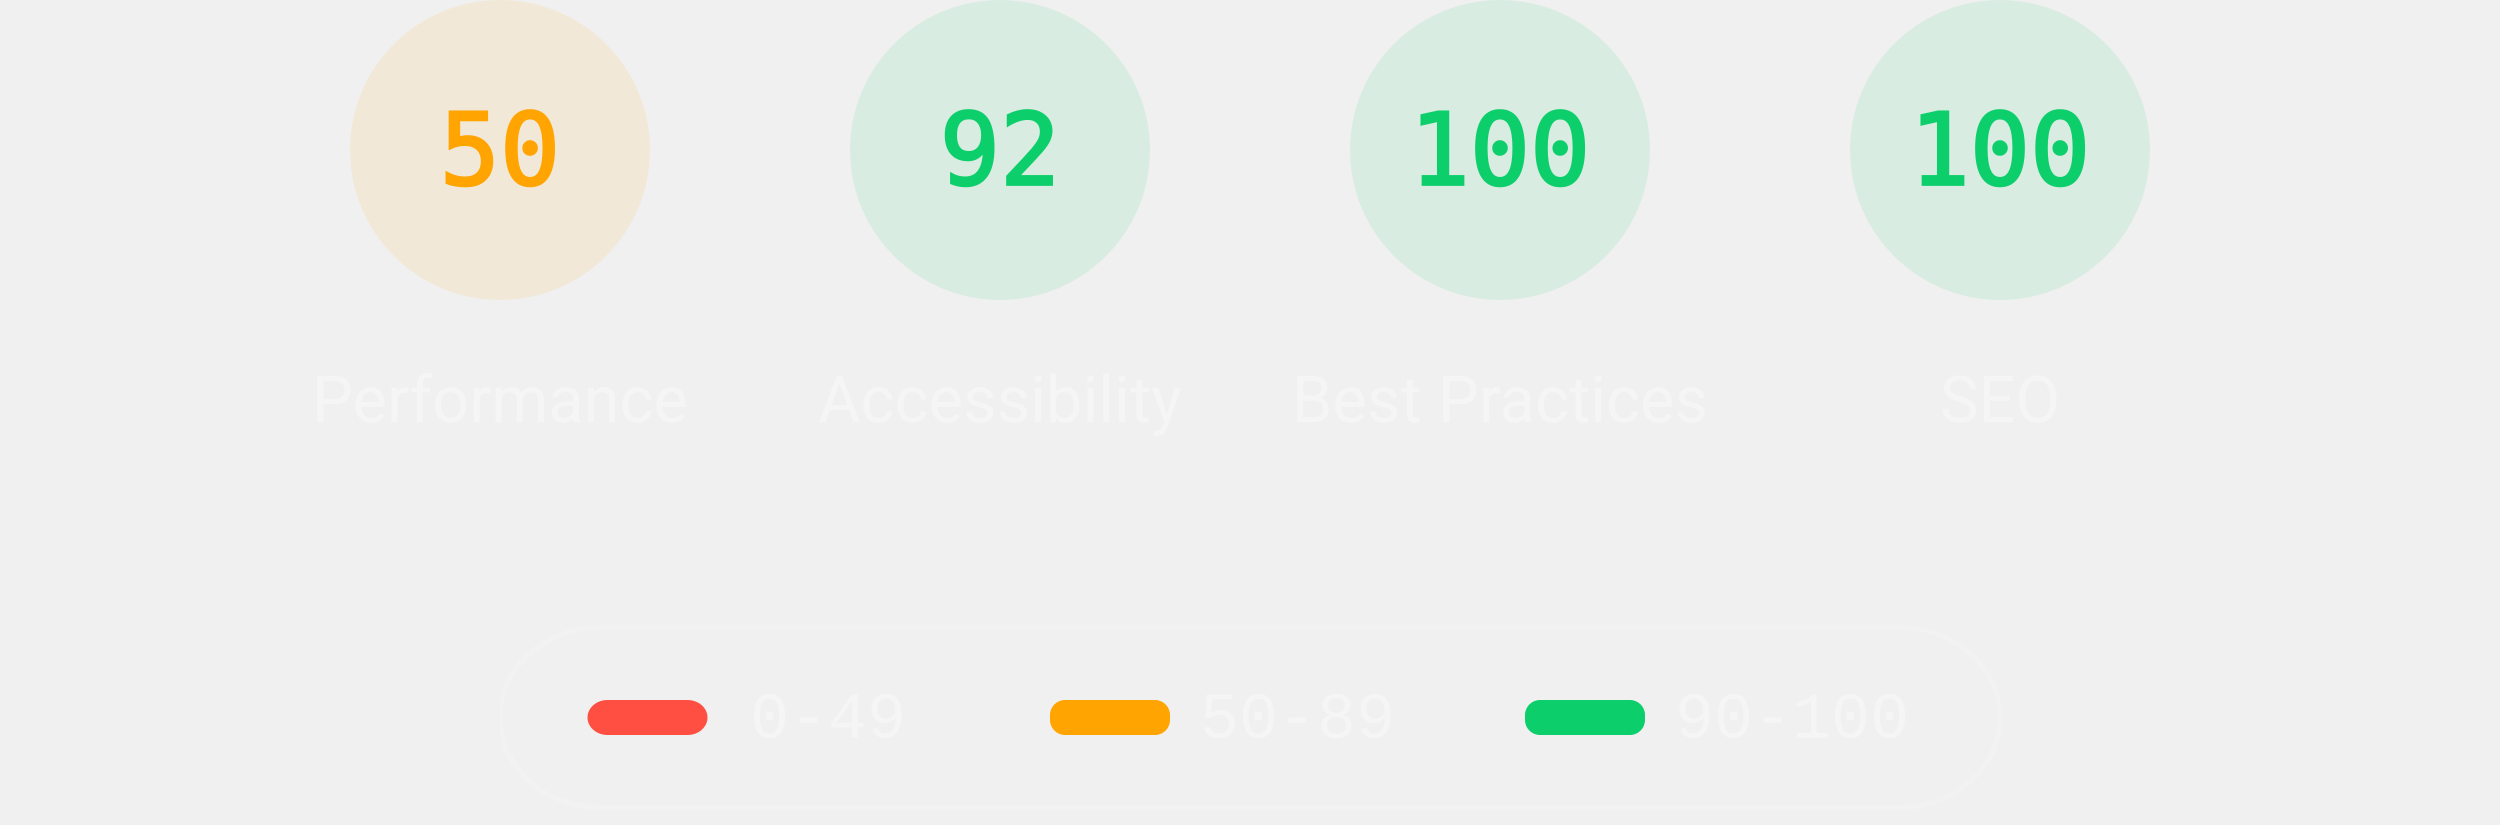
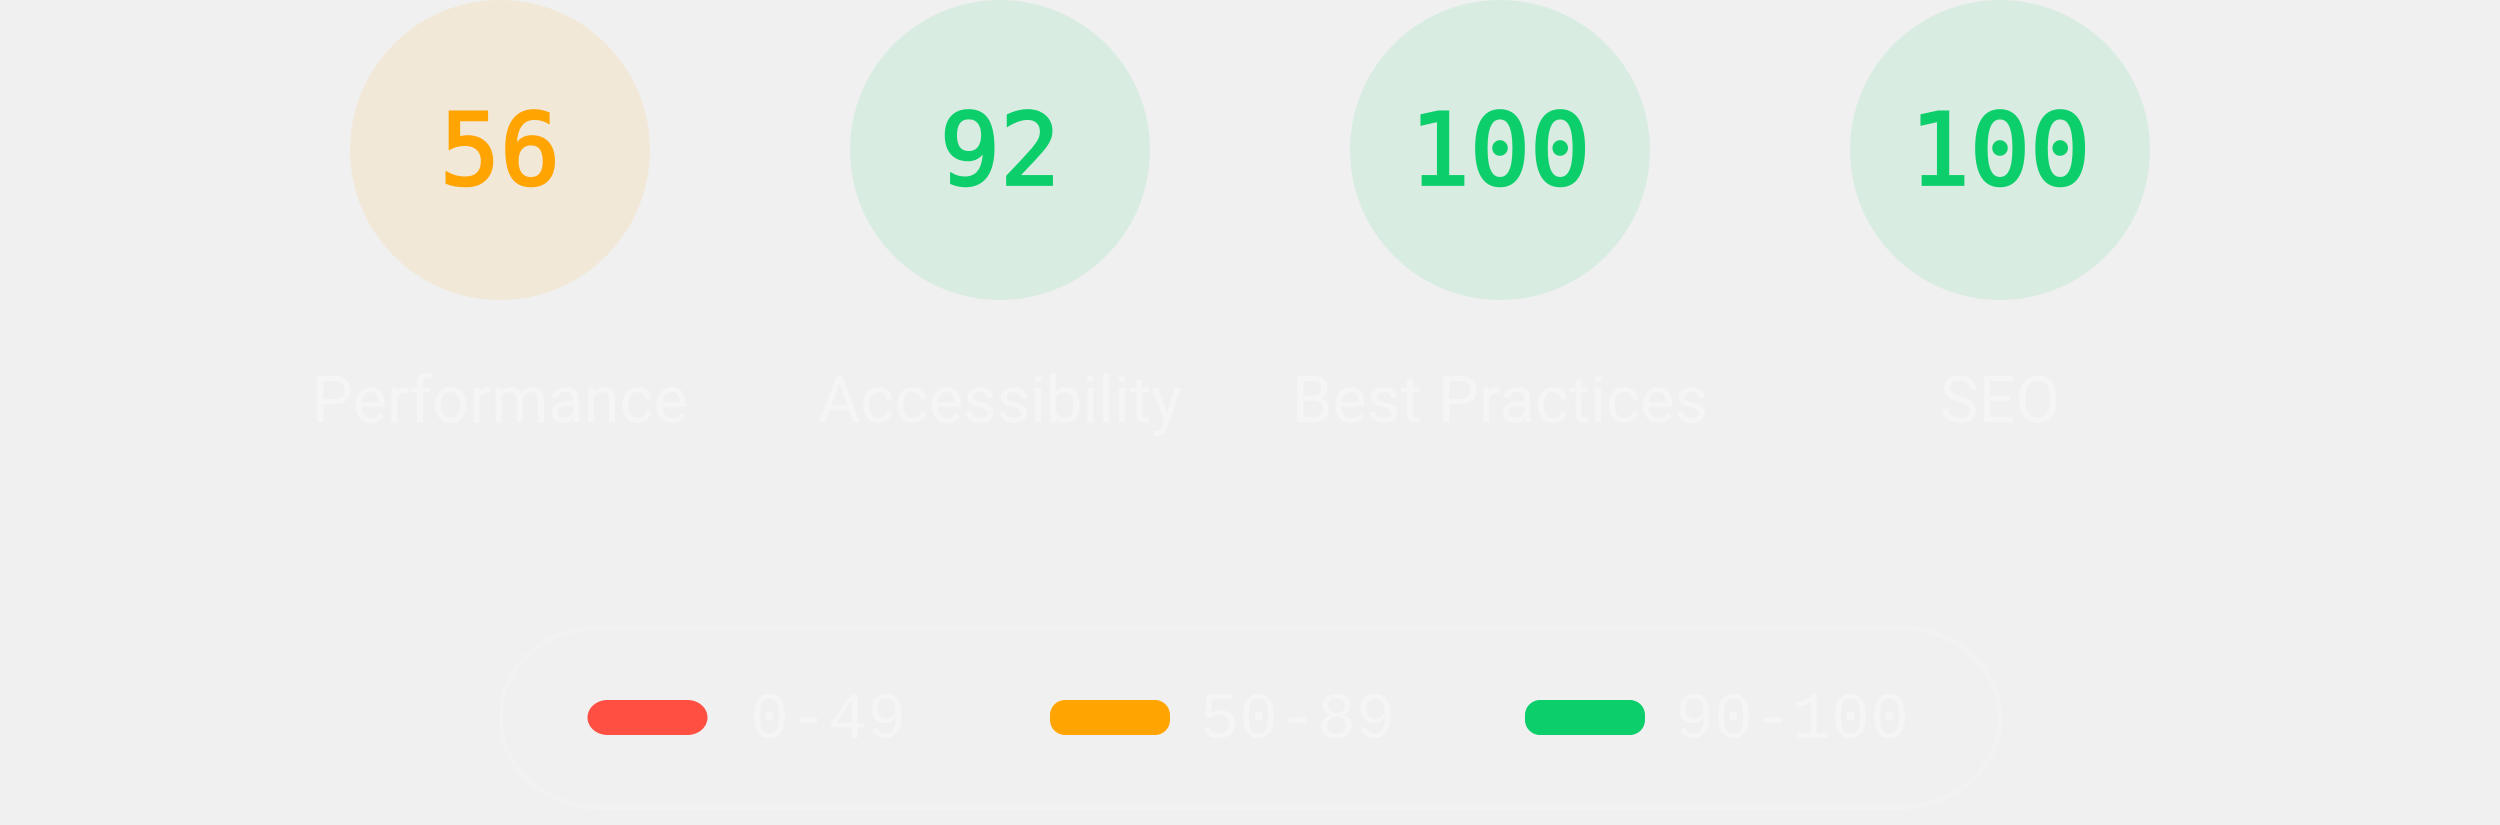
<svg xmlns="http://www.w3.org/2000/svg" class="theme--dark" fill="none" width="1000" height="330">
  <style>
			.gauge-base {
				opacity: 0.1
			}

			.gauge-arc {
				fill: none;
				animation-delay: 250ms;
				stroke-linecap: round;
				transform: rotate(-90deg);
				transform-origin: 100px 60px;
				animation: load-gauge 1s ease forwards
			}

			.guage-text {
				font-size: 40px;
				font-family: monospace;
				text-align: center
			}

			.guage-red {
				color: #ff4e42;
				fill: #ff4e42;
				stroke: #ff4e42
			}
			.guage-orange {
				color: #ffa400;
				fill: #ffa400;
				stroke: #ffa400
			}
			.guage-green {
				color: #0cce6b;
				fill: #0cce6b;
				stroke: #0cce6b
			}
			.theme--agnostic .guage-undefined {
				color: #5c5c5c;
				fill: #5c5c5c;
				stroke: #5c5c5c
			}
			.theme--light .guage-undefined {
				color: #1e1e1e;
				fill: #1e1e1e;
				stroke: #1e1e1e
			}
			.theme--dark .guage-undefined {
				color: #f5f5f5;
				fill: #f5f5f5;
				stroke: #f5f5f5
			}

			.guage-title {
				stroke: none;
				font-size: 26px;
				line-height: 26px;
				font-family: Roboto, Halvetica, Arial, sans-serif
			}
			.metric.guage-title {
				font-family: 'Courier New', Courier, monospace
			}
			.theme--agnostic .guage-title {
				color: #737373;
				fill: #737373
			}
			.theme--light .guage-title {
				color: #212121;
				fill: #212121
			}
			.theme--dark .guage-title {
				color: #f5f5f5;
				fill: #f5f5f5
			}

			@keyframes load-gauge {
				from {
					stroke-dasharray: 0 352.858
				}
			}
			.lh-gauge--pwa__disc {
				fill: #e0e0e0
			}
			.lh-gauge--pwa__logo {
				position: relative;
				fill: #b0b0b0
			}
			.lh-gauge--pwa__invisible {
				display: none
			}
			.lh-gauge--pwa__visible {
				display: inline
			}
			.guage-invisible {
				display: none
			}
			.lh-gauge--pwa__logo--primary-color {
				fill: #304ffe
			}
			.theme--agnostic .lh-gauge--pwa__logo--secondary-color {
				fill: #787878
			}
			.theme--light .lh-gauge--pwa__logo--secondary-color {
				fill: #3d3d3d
			}
			.theme--dark .lh-gauge--pwa__logo--secondary-color {
				fill: #d8b6b6
			}
			.theme--light #svg_2 {
				stroke: #00000022
			}
			.theme--agnostic #svg_2 {
				stroke: #616161
			}
			.theme--light #svg_2 {
				stroke: #00000022
			}
			.theme--dark #svg_2 {
				stroke: #f5f5f566
			}
		</style>
  <svg class="guage-div guage-perf guage-orange" viewBox="0 0 200 200" width="200" height="200" x="100" y="0">
    <circle class="gauge-base" r="56" cx="100" cy="60" stroke-width="8" />
-     <circle class="gauge-arc guage-arc-1" r="56" cx="100" cy="60" stroke-width="8" style="stroke-dasharray: 175.929, 351.858;" />
-     <text class="guage-text" x="100px" y="60px" alignment-baseline="central" dominant-baseline="central" text-anchor="middle">50</text>
+     <circle class="gauge-arc guage-arc-1" r="56" cx="100" cy="60" stroke-width="8" style="stroke-dasharray: 197.04, 351.858;" />
+     <text class="guage-text" x="100px" y="60px" alignment-baseline="central" dominant-baseline="central" text-anchor="middle">56</text>
    <text class="guage-title" x="100px" y="160px" alignment-baseline="central" dominant-baseline="central" text-anchor="middle">Performance</text>
  </svg>
  <svg class="guage-div guage-acc guage-green" viewBox="0 0 200 200" width="200" height="200" x="300" y="0">
    <circle class="gauge-base" r="56" cx="100" cy="60" stroke-width="8" />
    <circle class="gauge-arc guage-arc-2" r="56" cx="100" cy="60" stroke-width="8" style="stroke-dasharray: 323.709, 351.858;" />
    <text class="guage-text" x="100px" y="60px" alignment-baseline="central" dominant-baseline="central" text-anchor="middle">92</text>
    <text class="guage-title" x="100px" y="160px" alignment-baseline="central" dominant-baseline="central" text-anchor="middle">Accessibility</text>
  </svg>
  <svg class="guage-div guage-best guage-green" viewBox="0 0 200 200" width="200" height="200" x="500" y="0">
    <circle class="gauge-base" r="56" cx="100" cy="60" stroke-width="8" />
    <circle class="gauge-arc guage-arc-3" r="56" cx="100" cy="60" stroke-width="8" style="stroke-dasharray: 351.858, 351.858;" />
    <text class="guage-text" x="100px" y="60px" alignment-baseline="central" dominant-baseline="central" text-anchor="middle">100</text>
    <text class="guage-title" x="100px" y="160px" alignment-baseline="central" dominant-baseline="central" text-anchor="middle">Best Practices</text>
  </svg>
  <svg class="guage-div guage-seo guage-green" viewBox="0 0 200 200" width="200" height="200" x="700" y="0">
    <circle class="gauge-base" r="56" cx="100" cy="60" stroke-width="8" />
    <circle class="gauge-arc guage-arc-4" r="56" cx="100" cy="60" stroke-width="8" style="stroke-dasharray: 351.858, 351.858;" />
    <text class="guage-text" x="100px" y="60px" alignment-baseline="central" dominant-baseline="central" text-anchor="middle">100</text>
    <text class="guage-title" x="100px" y="160px" alignment-baseline="central" dominant-baseline="central" text-anchor="middle">SEO</text>
  </svg>
  <svg class="guage-div guage-pwa guage-invisible" viewBox="0 0 200 200" width="200" height="200" x="900" y="0">
    <svg viewBox="0 0 60 60" width="112" height="112" x="44" y="4">
      <defs>
        <linearGradient id="lh-gauge--pwa__check-circle__gradient-0" x1="50%" y1="0%" x2="50%" y2="100%">
          <stop stop-color="#00C852" offset="0%" />
          <stop stop-color="#009688" offset="100%" />
        </linearGradient>
        <linearGradient id="lh-gauge--pwa__installable__shadow-gradient-0" x1="76.056%" x2="24.111%" y1="82.995%" y2="24.735%">
          <stop stop-color="#A5D6A7" offset="0%" />
          <stop stop-color="#80CBC4" offset="100%" />
        </linearGradient>
        <linearGradient id="lh-gauge--pwa__fast-reliable__shadow-gradient-0" x1="76.056%" y1="82.995%" x2="25.678%" y2="26.493%">
          <stop stop-color="#64B5F6" offset="0%" />
          <stop stop-color="#2979FF" offset="100%" />
        </linearGradient>
        <g id="lh-gauge--pwa__fast-reliable-badge-0">
          <circle fill="#FFFFFF" cx="10" cy="10" r="10" />
          <path fill="#304FFE" d="M10 3.58l5.25 2.34v3.5c0 3.23-2.24 6.26-5.25 7-3.01-.74-5.25-3.77-5.25-7v-3.5L10 3.58zm-.47 10.74l2.76-4.83.03-.07c.04-.08 0-.24-.22-.24h-1.64l.47-3.26h-.47l-2.7 4.77c-.02.01.05-.1-.04.05-.09.16-.1.31.18.31h1.63l-.47 3.27h.47z" />
        </g>
        <g id="lh-gauge--pwa__installable-badge-0">
          <circle fill="#FFFFFF" cx="10" cy="10" r="10" />
          <path fill="#009688" d="M10 4.167A5.835 5.835 0 0 0 4.167 10 5.835 5.835 0 0 0 10 15.833 5.835 5.835 0 0 0 15.833 10 5.835 5.835 0 0 0 10 4.167zm2.917 6.416h-2.334v2.334H9.417v-2.334H7.083V9.417h2.334V7.083h1.166v2.334h2.334v1.166z" />
        </g>
      </defs>
      <g stroke="none" fill-rule="nonzero">
        <circle class="lh-gauge--pwa__disc" cx="30" cy="30" r="30" />
        <g class="lh-gauge--pwa__logo">
          <path d="M35.66 19.39l.7-1.75h2L37.4 15 38.6 12l3.4 9h-2.51l-.58-1.61z" />
          <path d="M33.52 21l3.65-9h-2.42l-2.5 5.82L30.5 12h-1.86l-1.9 5.82-1.35-2.65-1.21 3.72L25.4 21h2.38l1.72-5.2 1.64 5.2z" />
          <path fill-rule="nonzero" d="M20.3 17.91h1.48c.45 0 .85-.05 1.2-.15l.39-1.18 1.07-3.3a2.64 2.64 0 0 0-.28-.37c-.55-.6-1.36-.91-2.42-.91H18v9h2.3V17.9zm1.96-3.84c.22.22.33.5.33.87 0 .36-.1.65-.29.87-.2.23-.59.35-1.15.35h-.86v-2.41h.87c.52 0 .89.1 1.1.32z" />
        </g>
        <rect class="lh-gauge--pwa__component lh-gauge--pwa__na-line lh-gauge--pwa__invisible" fill="#FFFFFF" x="20" y="32" width="20" height="4" rx="2" />
        <g class="lh-gauge--pwa__component lh-gauge--pwa__fast-reliable-badge lh-gauge--pwa__invisible" transform="translate(20, 29)">
          <path fill="url(#lh-gauge--pwa__fast-reliable__shadow-gradient-0)" d="M33.63 19.49A30 30 0 0 1 16.2 30.36L3 17.14 17.14 3l16.49 16.49z" />
          <use href="#lh-gauge--pwa__fast-reliable-badge-0" />
        </g>
        <g class="lh-gauge--pwa__component lh-gauge--pwa__installable-badge lh-gauge--pwa__invisible" transform="translate(20, 29)">
          <path fill="url(#lh-gauge--pwa__installable__shadow-gradient-0)" d="M33.629 19.487c-4.272 5.453-10.391 9.39-17.415 10.869L3 17.142 17.142 3 33.63 19.487z" />
          <use href="#lh-gauge--pwa__installable-badge-0" />
        </g>
        <g class="lh-gauge--pwa__component lh-gauge--pwa__fast-reliable-installable-badges lh-gauge--pwa__invisible">
          <g transform="translate(8, 29)">
            <path fill="url(#lh-gauge--pwa__fast-reliable__shadow-gradient-0)" d="M16.321 30.463L3 17.143 17.142 3l22.365 22.365A29.864 29.864 0 0 1 22 31c-1.942 0-3.84-.184-5.679-.537z" />
            <use href="#lh-gauge--pwa__fast-reliable-badge-0" />
          </g>
          <g transform="translate(32, 29)">
            <path fill="url(#lh-gauge--pwa__installable__shadow-gradient-0)" d="M25.982 11.84a30.107 30.107 0 0 1-13.08 15.203L3 17.143 17.142 3l8.84 8.84z" />
            <use href="#lh-gauge--pwa__installable-badge-0" />
          </g>
        </g>
        <g class="lh-gauge--pwa__component lh-gauge--pwa__check-circle lh-gauge--pwa__invisible" transform="translate(18, 28)">
          <circle fill="#FFFFFF" cx="12" cy="12" r="12" />
          <path fill="url(#lh-gauge--pwa__check-circle__gradient-0)" d="M12 2a10 10 0 1 0 0 20 10 10 0 0 0 0-20zm-2 15l-5-5 1.41-1.41L10 14.17l7.59-7.59L19 8l-9 9z" />
        </g>
      </g>
    </svg>
    <text class="guage-title" y="160px" alignment-baseline="central" dominant-baseline="central" text-anchor="middle">
      <tspan x="100px" dy="-6px">Progressive</tspan>
      <tspan x="100px" dy="30px">Web App</tspan>
    </text>
  </svg>
  <svg width="604" height="76" x="200" y="250">
    <g>
      <rect fill="none" id="canvas_background" height="80" width="604" y="-1" x="-1" />
      <g display="none" overflow="visible" y="0" x="0" height="100%" width="100%" id="canvasGrid">
        <rect fill="url(#gridpattern)" stroke-width="0" y="0" x="0" height="100%" width="100%" />
      </g>
    </g>
    <g>
      <rect fill-opacity="0" stroke-width="2" rx="40" id="svg_2" height="72" width="600" y="1" x="0" fill="#000000" />
      <rect stroke="#000" rx="8" id="svg_3" height="14" width="48" y="30" x="35" stroke-opacity="null" stroke-width="0" fill="#ff4e42" />
      <rect stroke="#000" rx="6" id="svg_4" height="14" width="48" y="30" x="220" stroke-opacity="null" stroke-width="0" fill="#ffa400" />
      <rect stroke="#000" rx="6" id="svg_5" height="14" width="48" y="30" x="410" stroke-opacity="null" stroke-width="0" fill="#0cce6b" />
      <text class="metric guage-title" xml:space="preserve" text-anchor="start" font-size="26" id="svg_6" y="45" x="100" stroke-opacity="null" stroke-width="0" stroke="#000">0-49</text>
      <text class="metric guage-title" xml:space="preserve" text-anchor="start" font-size="26" id="svg_7" y="45" x="280" stroke-opacity="null" stroke-width="0" stroke="#000">50-89</text>
      <text class="metric guage-title" xml:space="preserve" text-anchor="start" font-size="26" id="svg_8" y="45" x="470" stroke-opacity="null" stroke-width="0" stroke="#000">90-100</text>
    </g>
  </svg>
</svg>
